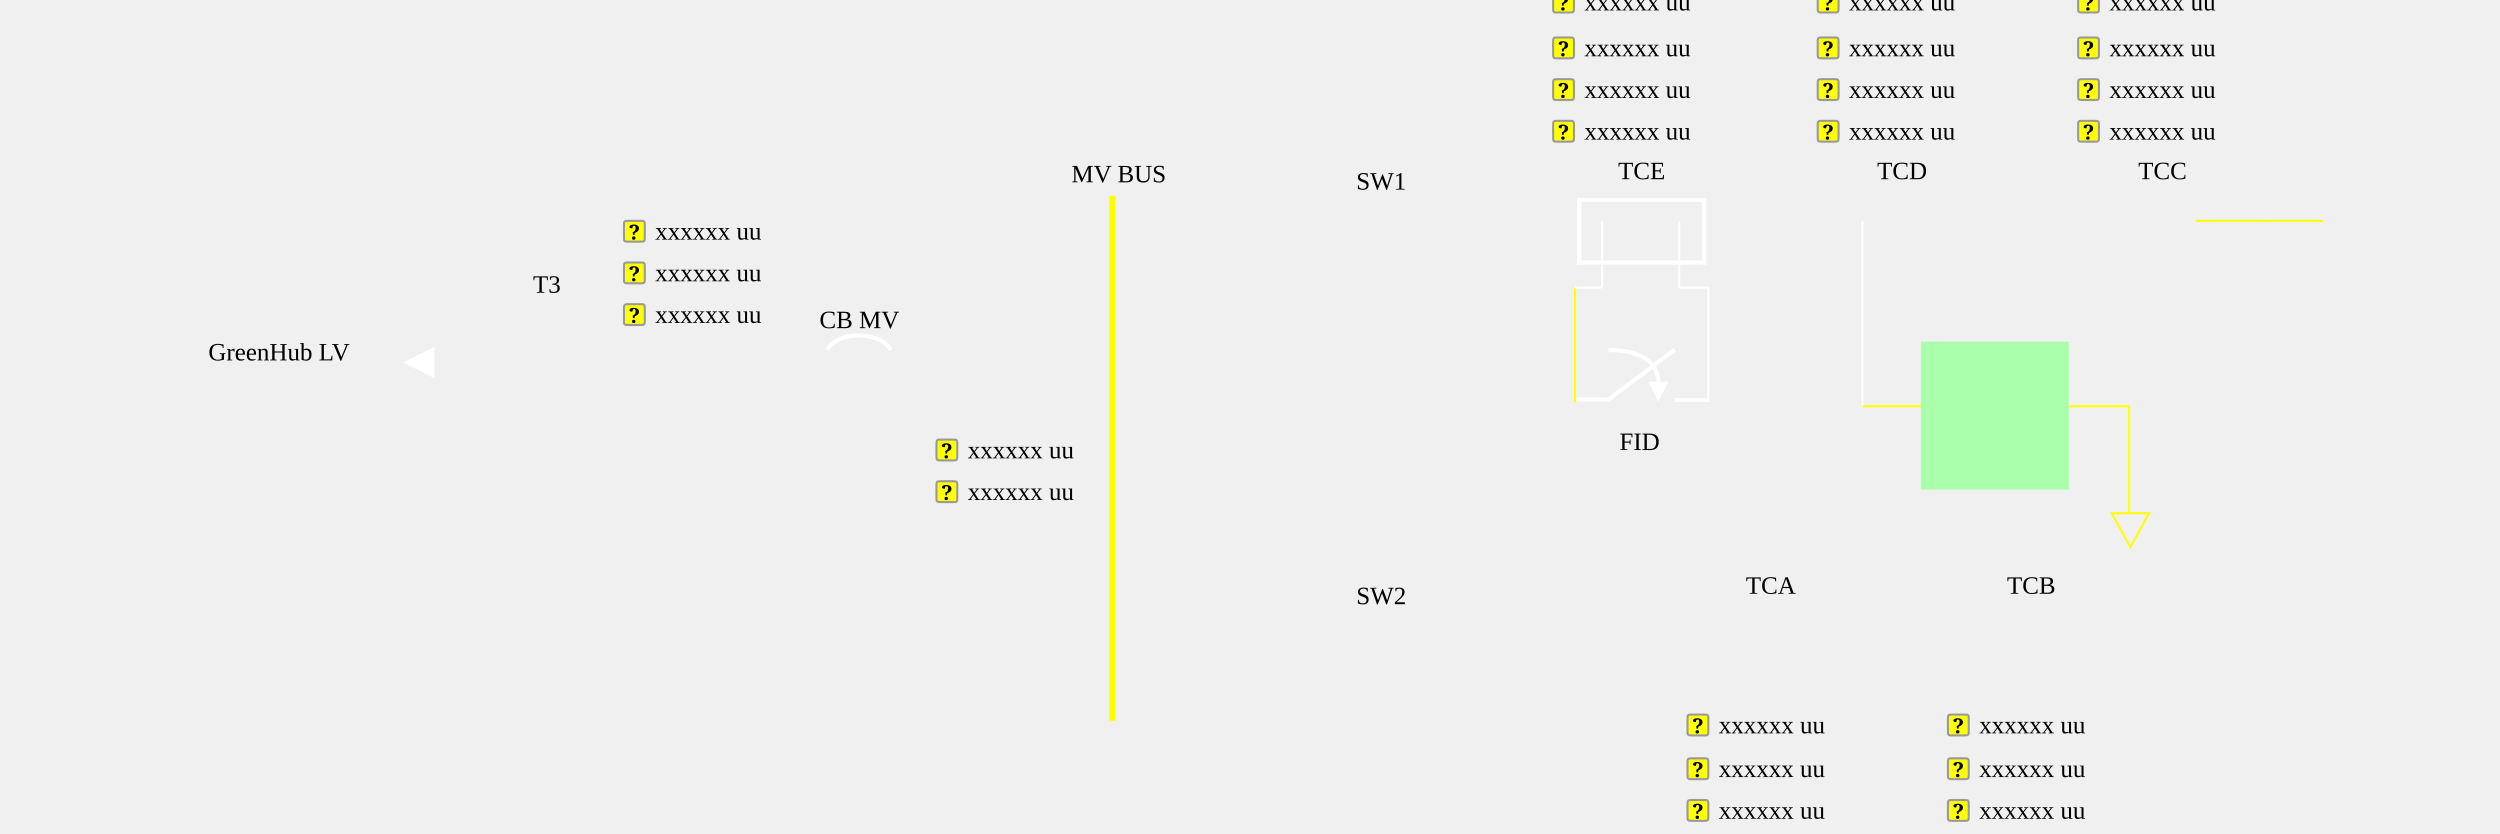
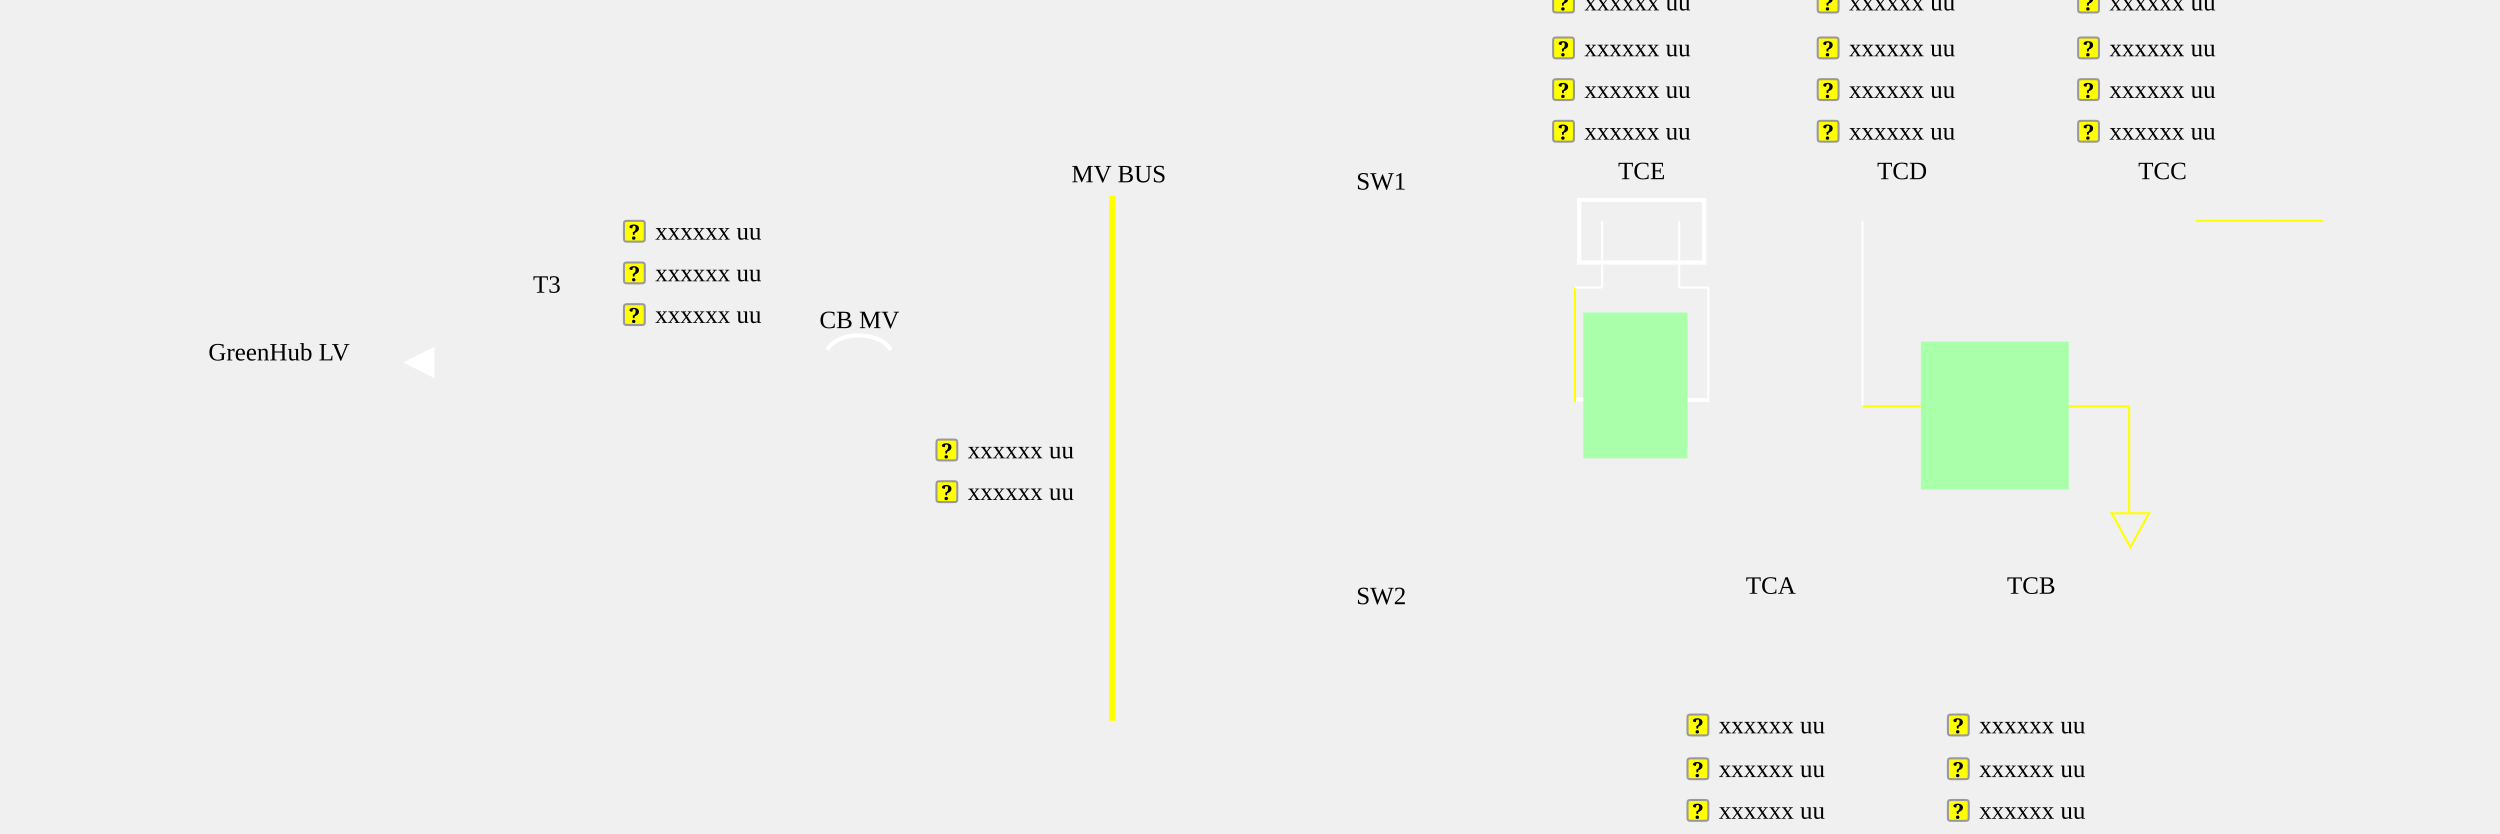
- <svg xmlns="http://www.w3.org/2000/svg" xmlns:ns1="http://www.totalgrid.org" xmlns:xlink="http://www.w3.org/1999/xlink" style="background-color:black;" viewBox="0 0 1200.0 400.0" preserveAspectRatio="xMidYMid meet">
+ <svg xmlns="http://www.w3.org/2000/svg" xmlns:ns1="http://www.totalgrid.org" xmlns:xlink="http://www.w3.org/1999/xlink" style="background-color:black;" preserveAspectRatio="xMidYMid meet" viewBox="0 0 1200.0 400.0">
  <defs>
    <symbol id="quality_questionable">
      <g id="svg_30">
-         <path fill="#FFFF00" stroke="#999999" d="m7.5,5c0,0 2.5,0 5,0c2.5,0 2.5,0 2.5,2.5c0,2.5 0,2.5 0,5c0,2.5 0,2.5 -2.5,2.5c-2.5,0 -2.5,0 -5,0c-2.5,0 -2.5,0 -2.5,-2.5c0,-2.5 0,-2.5 0,-5c0,-2.5 0,-2.5 2.5,-2.5z" id="svg_31" />
-         <text font-weight="bold" text-anchor="middle" font-family="serif" font-size="10" y="14" x="10" stroke-linecap="null" stroke-linejoin="null" stroke-dasharray="null" stroke-width="0" stroke="#999999" fill="#000000" id="svg_32">?</text>
+         <path id="svg_31" d="m7.5,5c0,0 2.5,0 5,0c2.5,0 2.5,0 2.5,2.5c0,2.5 0,2.5 0,5c0,2.5 0,2.5 -2.5,2.5c-2.5,0 -2.5,0 -5,0c-2.5,0 -2.5,0 -2.5,-2.5c0,-2.5 0,-2.5 0,-5c0,-2.5 0,-2.5 2.5,-2.5z" stroke="#999999" fill="#FFFF00" />
+         <text id="svg_32" fill="#000000" stroke="#999999" stroke-width="0" stroke-dasharray="null" stroke-linejoin="null" stroke-linecap="null" x="10" y="14" font-size="10" font-family="serif" text-anchor="middle" font-weight="bold">?</text>
      </g>
    </symbol>
  </defs>
  <g>
    <g id="svg_299">
-       <path stroke-width="2" stroke="#FFFFFF" id="svg_11" d="m756,191.7l16,0.1l31.9,-24" stroke-linecap="null" stroke-linejoin="null" stroke-dasharray="null" fill="none" />
-       <line stroke-width="2" stroke="#FFFFFF" id="svg_10" y2="192" x2="820" y1="192" x1="804" stroke-linecap="null" stroke-linejoin="null" stroke-dasharray="null" fill="none" />
-       <path stroke-width="2" fill="#ffffff" d="m791.2,183.2c0,0 4.8,9.6 4.8,9.6c0,0 4.8,-9.6 4.8,-9.6c0,0 -9.6,0 -9.6,0z" id="svg_9" />
-       <path stroke-width="2" stroke="#FFFFFF" id="svg_8" d="m772,168c16,0 24,6.08 24,15.68" stroke-linecap="null" stroke-linejoin="null" stroke-dasharray="null" fill="none" />
-     </g>
-     <g ns1:uri="ModelNodeDetailPlace:?model_node_name=LV;tab=schematic" name="schematic:lv" x="100" y="173" class="clickable" ns1:schematic-type="navigation-label" id="svg_29">
-       <text class="default" x="100" y="173" id="svg_33">GreenHub LV</text>
-     </g>
-     <text x="1150" y="345" class="symbol-label" text-anchor="middle" id="svg_34" />
-     <text x="262.5" y="140.5" class="symbol-label" text-anchor="middle" id="svg_35">T3</text>
-     <text x="412.5" y="157.5" class="symbol-label" text-anchor="middle" id="svg_36">CB MV</text>
-     <text x="537" y="87.5" class="symbol-label" text-anchor="middle" id="svg_37">MV BUS</text>
-     <text x="663" y="91" class="symbol-label" text-anchor="middle" id="svg_38">SW1</text>
-     <text x="663" y="290" class="symbol-label" text-anchor="middle" id="svg_39">SW2</text>
-     <text x="788" y="86" class="symbol-label" text-anchor="middle" id="svg_40">TCE</text>
-     <text x="913" y="86" class="symbol-label" text-anchor="middle" id="svg_41" fill="undefined">TCD</text>
-     <text x="1038" y="86" class="symbol-label" text-anchor="middle" id="svg_42">TCC</text>
-     <text x="850" y="285" class="symbol-label" text-anchor="middle" id="svg_43">TCA</text>
-     <text x="975" y="285" class="symbol-label" text-anchor="middle" id="svg_44">TCB</text>
-     <text x="200" y="159.5" class="symbol-label" text-anchor="middle" id="svg_45" />
-     <g class="connection" ns1:schematic-type="connection" id="svg_46">
-       <line y2="173" x1="279.5" class="voltage-7_2kV" x2="337" y1="173" id="svg_47" />
-       <line y2="172.76" x1="337" class="voltage-7_2kV" x2="337" y1="173" id="svg_48" />
-       <line y2="172.76" x1="337" class="voltage-7_2kV" x2="394.5" y1="172.76" id="svg_49" />
-     </g>
-     <g class="connection" ns1:schematic-type="connection" id="svg_50">
-       <line y2="172.76" x1="430.5" class="voltage-7_2kV" x2="482.75" y1="172.76" id="svg_51" />
-       <line y2="172.76" x1="482.75" class="voltage-7_2kV" x2="535" y1="172.76" id="svg_52" />
-     </g>
-     <g class="connection" ns1:schematic-type="connection" id="svg_53">
-       <line y2="106.06" x1="644.5" class="voltage-7_2kV" x2="589.75" y1="106.06" id="svg_54" />
-       <line y2="106.06" x1="589.75" class="voltage-7_2kV" x2="535" y1="106.06" id="svg_55" />
-     </g>
-     <g class="connection" ns1:schematic-type="connection" id="svg_56">
-       <line y2="305.06" x1="644.5" class="voltage-7_2kV" x2="589.75" y1="305.06" id="svg_57" />
-       <line y2="305.06" x1="589.75" class="voltage-7_2kV" x2="535" y1="305.06" id="svg_58" />
-     </g>
-     <g class="connection" ns1:schematic-type="connection" id="svg_59">
-       <line y2="106.06" x1="680.5" class="voltage-7_2kV" x2="725" y1="106.06" id="svg_60" />
-       <line y2="106" x1="725" class="voltage-7_2kV" x2="725" y1="106.06" id="svg_61" />
-       <line y2="106" x1="725" class="voltage-7_2kV" x2="769.5" y1="106" id="svg_62" />
-     </g>
-     <g class="connection" ns1:schematic-type="connection" id="svg_63">
-       <line y2="305.06" x1="680.5" class="voltage-7_2kV" x2="756.25" y1="305.06" id="svg_64" />
-       <line y2="305" x1="756.25" class="voltage-7_2kV" x2="756.25" y1="305.06" id="svg_65" />
-       <line y2="305" x1="756.25" class="voltage-7_2kV" x2="832" y1="305" id="svg_66" />
-     </g>
-     <g class="connection" ns1:schematic-type="connection" id="svg_67">
-       <line y2="106" x1="805.5" class="voltage-7_2kV" x2="850" y1="106" id="svg_68" />
-       <line y2="106" x1="850" class="voltage-7_2kV" x2="894.5" y1="106" id="svg_69" />
-     </g>
-     <g class="connection" ns1:schematic-type="connection" id="svg_70">
-       <line y2="106" x1="930.5" class="voltage-7_2kV" x2="975" y1="106" id="svg_71" />
-       <line y2="106" x1="975" class="voltage-7_2kV" x2="1019.5" y1="106" id="svg_72" />
-     </g>
-     <g class="connection" ns1:schematic-type="connection" id="svg_73">
-       <line y2="305" x1="868" class="voltage-7_2kV" x2="912.5" y1="305" id="svg_74" />
-       <line y2="305" x1="912.5" class="voltage-7_2kV" x2="957" y1="305" id="svg_75" />
-     </g>
-     <g class="connection" ns1:schematic-type="connection" id="svg_76">
-       <line y2="106" x1="1114.375" class="voltage-7_2kV" x2="1134.275" y1="106" id="svg_77" />
-       <line y2="305" x1="1134.275" class="voltage-7_2kV" x2="1134.275" y1="106" id="svg_78" />
-       <line y2="305" x1="1134.275" class="voltage-7_2kV" x2="990" y1="305" id="svg_79" />
-     </g>
-     <g class="connection" ns1:schematic-type="connection" id="svg_80">
-       <line y2="173" x1="245.5" class="voltage-277V" x2="227" y1="173" id="svg_81" />
-       <line y2="173" x1="227" class="voltage-277V" x2="208.5" y1="173" id="svg_82" />
+       <path fill="none" stroke-dasharray="null" stroke-linejoin="null" stroke-linecap="null" d="m756,191.7l16,0.1l31.9,-24" id="svg_11" stroke="#FFFFFF" stroke-width="2" />
+       <line fill="none" stroke-dasharray="null" stroke-linejoin="null" stroke-linecap="null" x1="804" y1="192" x2="820" y2="192" id="svg_10" stroke="#FFFFFF" stroke-width="2" />
+       <path id="svg_9" d="m791.2,183.2c0,0 4.8,9.6 4.8,9.6c0,0 4.8,-9.6 4.8,-9.6c0,0 -9.6,0 -9.6,0z" fill="#ffffff" stroke-width="2" />
+       <path fill="none" stroke-dasharray="null" stroke-linejoin="null" stroke-linecap="null" d="m772,168c16,0 24,6.08 24,15.68" id="svg_8" stroke="#FFFFFF" stroke-width="2" />
+     </g>
+     <g id="svg_29" ns1:schematic-type="navigation-label" class="clickable" y="173" x="100" name="schematic:lv" ns1:uri="ModelNodeDetailPlace:?model_node_name=LV;tab=schematic">
+       <text id="svg_33" y="173" x="100" class="default">GreenHub LV</text>
+     </g>
+     <text id="svg_34" text-anchor="middle" class="symbol-label" y="345" x="1150" />
+     <text id="svg_35" text-anchor="middle" class="symbol-label" y="140.5" x="262.5">T3</text>
+     <text id="svg_36" text-anchor="middle" class="symbol-label" y="157.5" x="412.5">CB MV</text>
+     <text id="svg_37" text-anchor="middle" class="symbol-label" y="87.5" x="537">MV BUS</text>
+     <text id="svg_38" text-anchor="middle" class="symbol-label" y="91" x="663">SW1</text>
+     <text id="svg_39" text-anchor="middle" class="symbol-label" y="290" x="663">SW2</text>
+     <text id="svg_40" text-anchor="middle" class="symbol-label" y="86" x="788">TCE</text>
+     <text fill="undefined" id="svg_41" text-anchor="middle" class="symbol-label" y="86" x="913">TCD</text>
+     <text id="svg_42" text-anchor="middle" class="symbol-label" y="86" x="1038">TCC</text>
+     <text id="svg_43" text-anchor="middle" class="symbol-label" y="285" x="850">TCA</text>
+     <text id="svg_44" text-anchor="middle" class="symbol-label" y="285" x="975">TCB</text>
+     <text id="svg_45" text-anchor="middle" class="symbol-label" y="159.5" x="200" />
+     <g id="svg_46" ns1:schematic-type="connection" class="connection">
+       <line id="svg_47" y1="173" x2="337" class="voltage-7_2kV" x1="279.5" y2="173" />
+       <line id="svg_48" y1="173" x2="337" class="voltage-7_2kV" x1="337" y2="172.76" />
+       <line id="svg_49" y1="172.76" x2="394.5" class="voltage-7_2kV" x1="337" y2="172.76" />
+     </g>
+     <g id="svg_50" ns1:schematic-type="connection" class="connection">
+       <line id="svg_51" y1="172.76" x2="482.75" class="voltage-7_2kV" x1="430.5" y2="172.76" />
+       <line id="svg_52" y1="172.76" x2="535" class="voltage-7_2kV" x1="482.75" y2="172.76" />
+     </g>
+     <g id="svg_53" ns1:schematic-type="connection" class="connection">
+       <line id="svg_54" y1="106.06" x2="589.75" class="voltage-7_2kV" x1="644.5" y2="106.06" />
+       <line id="svg_55" y1="106.06" x2="535" class="voltage-7_2kV" x1="589.75" y2="106.06" />
+     </g>
+     <g id="svg_56" ns1:schematic-type="connection" class="connection">
+       <line id="svg_57" y1="305.06" x2="589.75" class="voltage-7_2kV" x1="644.5" y2="305.06" />
+       <line id="svg_58" y1="305.06" x2="535" class="voltage-7_2kV" x1="589.75" y2="305.06" />
+     </g>
+     <g id="svg_59" ns1:schematic-type="connection" class="connection">
+       <line id="svg_60" y1="106.06" x2="725" class="voltage-7_2kV" x1="680.5" y2="106.06" />
+       <line id="svg_61" y1="106.06" x2="725" class="voltage-7_2kV" x1="725" y2="106" />
+       <line id="svg_62" y1="106" x2="769.5" class="voltage-7_2kV" x1="725" y2="106" />
+     </g>
+     <g id="svg_63" ns1:schematic-type="connection" class="connection">
+       <line id="svg_64" y1="305.06" x2="756.25" class="voltage-7_2kV" x1="680.5" y2="305.06" />
+       <line id="svg_65" y1="305.06" x2="756.25" class="voltage-7_2kV" x1="756.25" y2="305" />
+       <line id="svg_66" y1="305" x2="832" class="voltage-7_2kV" x1="756.25" y2="305" />
+     </g>
+     <g id="svg_67" ns1:schematic-type="connection" class="connection">
+       <line id="svg_68" y1="106" x2="850" class="voltage-7_2kV" x1="805.5" y2="106" />
+       <line id="svg_69" y1="106" x2="894.5" class="voltage-7_2kV" x1="850" y2="106" />
+     </g>
+     <g id="svg_70" ns1:schematic-type="connection" class="connection">
+       <line id="svg_71" y1="106" x2="975" class="voltage-7_2kV" x1="930.5" y2="106" />
+       <line id="svg_72" y1="106" x2="1019.5" class="voltage-7_2kV" x1="975" y2="106" />
+     </g>
+     <g id="svg_73" ns1:schematic-type="connection" class="connection">
+       <line id="svg_74" y1="305" x2="912.5" class="voltage-7_2kV" x1="868" y2="305" />
+       <line id="svg_75" y1="305" x2="957" class="voltage-7_2kV" x1="912.5" y2="305" />
+     </g>
+     <g id="svg_76" ns1:schematic-type="connection" class="connection">
+       <line id="svg_77" y1="106" x2="1134.275" class="voltage-7_2kV" x1="1114.375" y2="106" />
+       <line id="svg_78" y1="106" x2="1134.275" class="voltage-7_2kV" x1="1134.275" y2="305" />
+       <line id="svg_79" y1="305" x2="990" class="voltage-7_2kV" x1="1134.275" y2="305" />
+     </g>
+     <g id="svg_80" ns1:schematic-type="connection" class="connection">
+       <line id="svg_81" y1="173" x2="227" class="voltage-277V" x1="245.5" y2="173" />
+       <line id="svg_82" y1="173" x2="208.5" class="voltage-277V" x1="227" y2="173" />
    </g>
    <g id="svg_2">
-       <svg ns1:symbol-type="nullequipment" id="svg_196" preserveAspectRatio="xMidYMid meet" ns1:schematic-type="equipment-symbol" class="symbol" x="1150" y="350">
-         <g id="svg_198" />
+       <svg y="350" x="1150" class="symbol" ns1:schematic-type="equipment-symbol" preserveAspectRatio="xMidYMid meet" id="svg_1" ns1:symbol-type="nullequipment">
+         <g id="svg_3" />
      </svg>
    </g>
    <g id="svg_4">
-       <svg ns1:symbol-type="transformer" y="145.5" x="245" id="svg_199" ns1:schematic-type="equipment-symbol" class="symbol" preserveAspectRatio="xMaxYMax">
-         <g id="svg_200" ns1:state="default">
-           <g id="svg_224" fill="none" stroke-width="2px" class="voltage-277V" ns1:voltageGroup="high">
-             <path id="svg_229" d="m1,0.5a5,5 0 0 1 -1,13.5" />
-             <path id="svg_228" d="m1,14a5,5 0 0 1 -1,13.5" />
-             <path id="svg_227" d="m1,27.5a5,5 0 0 1 -1,13.5" />
-             <path id="svg_226" d="m1,41a5,5 0 0 1 -1,13.5" />
-             <path id="svg_225" d="m14,0.5l0,54" />
+       <svg preserveAspectRatio="xMaxYMax" class="symbol" ns1:schematic-type="equipment-symbol" id="svg_5" x="245" y="145.5" ns1:symbol-type="transformer">
+         <g ns1:state="default" id="svg_6">
+           <g ns1:voltageGroup="high" class="voltage-277V" stroke-width="2px" fill="none" id="svg_21">
+             <path d="m1,0.5a5,5 0 0 1 -1,13.5" id="svg_83" />
+             <path d="m1,14a5,5 0 0 1 -1,13.5" id="svg_27" />
+             <path d="m1,27.5a5,5 0 0 1 -1,13.5" id="svg_25" />
+             <path d="m1,41a5,5 0 0 1 -1,13.5" id="svg_23" />
+             <path d="m14,0.5l0,54" id="svg_22" />
          </g>
-           <g id="svg_201" fill="none" stroke-width="2px" class="voltage-7_2kV" ns1:voltageGroup="low">
-             <path id="svg_223" d="m22,0.5l0,54" />
-             <path id="svg_222" d="m35,0.5a5,5 0 0 0 -1,13.5" />
-             <path id="svg_204" d="m35,14a5,5 0 0 0 -1,13.5" />
-             <path id="svg_203" d="m35,27.5a5,5 0 0 0 -1,13.5" />
-             <path id="svg_202" d="m35,41a5,5 0 0 0 -1,13.5" />
+           <g ns1:voltageGroup="low" class="voltage-7_2kV" stroke-width="2px" fill="none" id="svg_12">
+             <path d="m22,0.5l0,54" id="svg_20" />
+             <path d="m35,0.5a5,5 0 0 0 -1,13.5" id="svg_18" />
+             <path d="m35,14a5,5 0 0 0 -1,13.5" id="svg_16" />
+             <path d="m35,27.5a5,5 0 0 0 -1,13.5" id="svg_15" />
+             <path d="m35,41a5,5 0 0 0 -1,13.5" id="svg_14" />
          </g>
        </g>
      </svg>
    </g>
    <g id="svg_7">
-       <svg ns1:symbol-type="symbolextension" id="svg_231" preserveAspectRatio="xMidYMid meet" ns1:schematic-type="equipment-symbol" class="symbol" x="394.5" y="152">
-         <g id="svg_232">
-           <path stroke-linecap="null" fill="none" stroke-linejoin="null" stroke-dasharray="null" d="m2.436,15.808c7.231,-10.615 27.231,-7.539 30.616,0.308" id="svg_235" stroke="#ffffff" stroke-width="2" />
-           <circle cx="0" r="0" cy="20" id="svg_234" />
-           <circle cx="30" r="0" cy="20" id="svg_233" />
+       <svg y="152" x="394.5" class="symbol" ns1:schematic-type="equipment-symbol" preserveAspectRatio="xMidYMid meet" id="svg_84" ns1:symbol-type="symbolextension">
+         <g id="svg_85">
+           <path stroke-width="2" stroke="#ffffff" id="svg_88" d="m2.436,15.808c7.231,-10.615 27.231,-7.539 30.616,0.308" stroke-dasharray="null" stroke-linejoin="null" fill="none" stroke-linecap="null" />
+           <circle id="svg_87" cy="20" r="0" cx="0" />
+           <circle id="svg_86" cy="20" r="0" cx="30" />
        </g>
      </svg>
    </g>
    <g id="svg_11">
-       <svg ns1:symbol-type="symbolextension" id="svg_236" preserveAspectRatio="xMidYMid meet" ns1:schematic-type="equipment-symbol" class="symbol" x="644.5" y="83.3">
-         <g id="svg_237">
-           <line y2="10" x1="0" x2="30" y1="20" id="svg_240" />
-           <circle cx="0" r="0" cy="20" id="svg_239" />
-           <circle cx="30" r="0" cy="20" id="svg_238" />
+       <svg y="83.3" x="644.5" class="symbol" ns1:schematic-type="equipment-symbol" preserveAspectRatio="xMidYMid meet" id="svg_89" ns1:symbol-type="symbolextension">
+         <g id="svg_90">
+           <line id="svg_93" y1="20" x2="30" x1="0" y2="10" />
+           <circle id="svg_92" cy="20" r="0" cx="0" />
+           <circle id="svg_91" cy="20" r="0" cx="30" />
        </g>
      </svg>
    </g>
    <g id="svg_13">
-       <svg ns1:symbol-type="symbolextension" id="svg_241" preserveAspectRatio="xMidYMid meet" ns1:schematic-type="equipment-symbol" class="symbol" x="644.5" y="282.3">
-         <g id="svg_242">
-           <line y2="10" x1="0" x2="30" y1="20" id="svg_245" />
-           <circle cx="0" r="0" cy="20" id="svg_244" />
-           <circle cx="30" r="0" cy="20" id="svg_243" />
+       <svg y="282.3" x="644.5" class="symbol" ns1:schematic-type="equipment-symbol" preserveAspectRatio="xMidYMid meet" id="svg_94" ns1:symbol-type="symbolextension">
+         <g id="svg_95">
+           <line id="svg_98" y1="20" x2="30" x1="0" y2="10" />
+           <circle id="svg_97" cy="20" r="0" cx="0" />
+           <circle id="svg_96" cy="20" r="0" cx="30" />
        </g>
      </svg>
    </g>
    <g id="svg_17">
-       <svg ns1:symbol-type="terminationcabinettype1" id="svg_246" preserveAspectRatio="xMidYMid meet" ns1:schematic-type="equipment-symbol" class="symbol" x="882.5" y="76">
-         <g id="svg_247">
-           <rect fill="none" x="0" width="60" y="20" height="30" id="svg_251" />
-           <circle cx="20" r="0" cy="30" id="svg_250" />
-           <circle cx="50" r="0" cy="30" id="svg_249" />
-           <line y2="30" x1="20" x2="40" y1="30" stroke-dasharray=" 4px, 4px" id="svg_248" />
+       <svg y="76" x="882.5" class="symbol" ns1:schematic-type="equipment-symbol" preserveAspectRatio="xMidYMid meet" id="svg_99" ns1:symbol-type="terminationcabinettype1">
+         <g id="svg_100">
+           <rect id="svg_104" height="30" y="20" width="60" x="0" fill="none" />
+           <circle id="svg_103" cy="30" r="0" cx="20" />
+           <circle id="svg_102" cy="30" r="0" cx="50" />
+           <line id="svg_101" stroke-dasharray=" 4px, 4px" y1="30" x2="40" x1="20" y2="30" />
        </g>
      </svg>
    </g>
    <g id="svg_19">
-       <svg ns1:symbol-type="terminationcabinettype1" id="svg_252" preserveAspectRatio="xMidYMid meet" ns1:schematic-type="equipment-symbol" class="symbol" x="1007.5" y="76">
-         <g id="svg_253">
-           <rect fill="none" x="0" width="60" y="20" height="30" id="svg_257" />
-           <circle cx="20" r="0" cy="30" id="svg_256" />
-           <circle cx="50" r="0" cy="30" id="svg_255" />
-           <line y2="30" x1="20" x2="40" y1="30" stroke-dasharray=" 4px, 4px" id="svg_254" />
+       <svg y="76" x="1007.5" class="symbol" ns1:schematic-type="equipment-symbol" preserveAspectRatio="xMidYMid meet" id="svg_105" ns1:symbol-type="terminationcabinettype1">
+         <g id="svg_106">
+           <rect id="svg_110" height="30" y="20" width="60" x="0" fill="none" />
+           <circle id="svg_109" cy="30" r="0" cx="20" />
+           <circle id="svg_108" cy="30" r="0" cx="50" />
+           <line id="svg_107" stroke-dasharray=" 4px, 4px" y1="30" x2="40" x1="20" y2="30" />
        </g>
      </svg>
    </g>
    <g id="svg_24">
-       <svg ns1:symbol-type="terminationcabinettype1" id="svg_258" preserveAspectRatio="xMidYMid meet" ns1:schematic-type="equipment-symbol" class="symbol" x="820" y="275">
-         <g id="svg_259">
-           <rect fill="none" x="0" width="60" y="20" height="30" id="svg_267" />
-           <circle cx="20" r="0" cy="30" id="svg_262" />
-           <circle cx="50" r="0" cy="30" id="svg_261" />
-           <line y2="30" x1="20" x2="40" y1="30" stroke-dasharray=" 4px, 4px" id="svg_260" />
+       <svg y="275" x="820" class="symbol" ns1:schematic-type="equipment-symbol" preserveAspectRatio="xMidYMid meet" id="svg_111" ns1:symbol-type="terminationcabinettype1">
+         <g id="svg_112">
+           <rect id="svg_116" height="30" y="20" width="60" x="0" fill="none" />
+           <circle id="svg_115" cy="30" r="0" cx="20" />
+           <circle id="svg_114" cy="30" r="0" cx="50" />
+           <line id="svg_113" stroke-dasharray=" 4px, 4px" y1="30" x2="40" x1="20" y2="30" />
        </g>
      </svg>
    </g>
    <g id="svg_26">
-       <svg ns1:symbol-type="terminationcabinettype1" id="svg_268" preserveAspectRatio="xMidYMid meet" ns1:schematic-type="equipment-symbol" class="symbol" x="945" y="275">
-         <g id="svg_269">
-           <rect fill="none" x="0" width="60" y="20" height="30" id="svg_273" />
-           <circle cx="20" r="0" cy="30" id="svg_272" />
-           <circle cx="50" r="0" cy="30" id="svg_271" />
-           <line y2="30" x1="20" x2="40" y1="30" stroke-dasharray=" 4px, 4px" id="svg_270" />
+       <svg y="275" x="945" class="symbol" ns1:schematic-type="equipment-symbol" preserveAspectRatio="xMidYMid meet" id="svg_117" ns1:symbol-type="terminationcabinettype1">
+         <g id="svg_118">
+           <rect id="svg_122" height="30" y="20" width="60" x="0" fill="none" />
+           <circle id="svg_121" cy="30" r="0" cx="20" />
+           <circle id="svg_120" cy="30" r="0" cx="50" />
+           <line id="svg_119" stroke-dasharray=" 4px, 4px" y1="30" x2="40" x1="20" y2="30" />
        </g>
      </svg>
    </g>
    <g id="svg_28">
-       <svg ns1:symbol-type="destinationarrow" id="svg_274" preserveAspectRatio="xMidYMid meet" ns1:schematic-type="equipment-symbol" class="symbol" x="191.5" y="164.5">
-         <g transform="rotate(180 8.5 8.5)" id="svg_275">
-           <path d="m0,0l0,15l15,-7.5l-15,-7.5" fill="white" id="svg_276" />
-         </g>
-       </svg>
-     </g>
-     <g name="MV.Line.MWh" ns1:schematic-type="pointgroup" id="svg_137">
-       <g name="MV.Line.kWh" id="MV.Line.MWh" ns1:schematic-type="point" ns1:point-name="MV.Line.MWh">
-         <use class="quality-display" xlink:href="#quality_questionable" y="101" x="294.5" id="svg_138" />
-         <text class="data-label" x="314.5" y="115" id="svg_139">xxxxxx uu</text>
-       </g>
-       <g name="MV.Line.kVar_tot" id="MV.Line.kVar_tot" ns1:schematic-type="point" ns1:point-name="MV.Line.kVar_tot">
-         <use class="quality-display" xlink:href="#quality_questionable" y="121" x="294.5" id="svg_140" />
-         <text class="data-label" x="314.5" y="135" id="svg_141">xxxxxx uu</text>
-       </g>
-       <g name="MV.Line.kW_tot" id="MV.Line.kW_tot" ns1:schematic-type="point" ns1:point-name="MV.Line.kW_tot">
-         <use class="quality-display" xlink:href="#quality_questionable" y="141" x="294.5" id="svg_142" />
-         <text class="data-label" x="314.5" y="155" id="svg_143">xxxxxx uu</text>
-       </g>
-     </g>
-     <g name="MV.Line.Frequency" ns1:schematic-type="pointgroup" id="svg_144">
-       <g name="MV.Line.Frequency" id="MV.Line.Frequency" ns1:schematic-type="point" ns1:point-name="MV.Line.Frequency">
-         <use class="quality-display" xlink:href="#quality_questionable" y="206" x="444.5" id="svg_145" />
-         <text class="data-label" x="464.5" y="220" id="svg_146">xxxxxx uu</text>
-       </g>
-       <g name="MV.Line.kV_a" id="MV.Line.kV_a" ns1:schematic-type="point" ns1:point-name="MV.Line.kV_a">
-         <use class="quality-display" xlink:href="#quality_questionable" y="226" x="444.5" id="svg_147" />
-         <text class="data-label" x="464.5" y="240" id="svg_148">xxxxxx uu</text>
-       </g>
-     </g>
-     <g name="MV.TCE.kWh" ns1:schematic-type="pointgroup" id="svg_149">
-       <g name="MV.TCE.kWh" id="MV.TCE.kWh" ns1:schematic-type="point" ns1:point-name="MV.TCE.kWh">
-         <use class="quality-display" xlink:href="#quality_questionable" y="13" x="740.5" id="svg_150" />
-         <text class="data-label" x="760.5" y="27" id="svg_151">xxxxxx uu</text>
-       </g>
-       <g name="MV.TCE.kVar_tot" id="MV.TCE.kVar_tot" ns1:schematic-type="point" ns1:point-name="MV.TCE.kVar_tot">
-         <use class="quality-display" xlink:href="#quality_questionable" y="33" x="740.5" id="svg_152" />
-         <text class="data-label" x="760.5" y="47" id="svg_153">xxxxxx uu</text>
-       </g>
-       <g name="MV.TCE.kW_tot" id="MV.TCE.kW_tot" ns1:schematic-type="point" ns1:point-name="MV.TCE.kW_tot">
-         <use class="quality-display" xlink:href="#quality_questionable" y="53" x="740.5" id="svg_154" />
-         <text class="data-label" x="760.5" y="67" id="svg_155">xxxxxx uu</text>
-       </g>
-     </g>
-     <g name="MV.TCD.kWh" ns1:schematic-type="pointgroup" id="svg_156">
-       <g name="MV.TCD.kWh" id="MV.TCD.kWh" ns1:schematic-type="point" ns1:point-name="MV.TCD.kWh">
-         <use class="quality-display" xlink:href="#quality_questionable" y="13" x="867.5" id="svg_157" />
-         <text class="data-label" x="887.5" y="27" id="svg_158">xxxxxx uu</text>
-       </g>
-       <g name="MV.TCD.kVar_tot" id="MV.TCD.kVar_tot" ns1:schematic-type="point" ns1:point-name="MV.TCD.kVar_tot">
-         <use class="quality-display" xlink:href="#quality_questionable" y="33" x="867.5" id="svg_159" />
-         <text class="data-label" x="887.5" y="47" id="svg_160">xxxxxx uu</text>
-       </g>
-       <g name="MV.TCD.kW_tot" id="MV.TCD.kW_tot" ns1:schematic-type="point" ns1:point-name="MV.TCD.kW_tot">
-         <use class="quality-display" xlink:href="#quality_questionable" y="53" x="867.5" id="svg_161" />
-         <text class="data-label" x="887.5" y="67" id="svg_162">xxxxxx uu</text>
-       </g>
-     </g>
-     <g name="MV.TCC.kWh" ns1:schematic-type="pointgroup" id="svg_163">
-       <g name="MV.TCC.kWh" id="MV.TCC.kWh" ns1:schematic-type="point" ns1:point-name="MV.TCC.kWh">
-         <use class="quality-display" xlink:href="#quality_questionable" y="13" x="992.5" id="svg_164" />
-         <text class="data-label" x="1012.5" y="27" id="svg_165">xxxxxx uu</text>
-       </g>
-       <g name="MV.TCC.kVar_tot" id="MV.TCC.kVar_tot" ns1:schematic-type="point" ns1:point-name="MV.TCC.kVar_tot">
-         <use class="quality-display" xlink:href="#quality_questionable" y="33" x="992.5" id="svg_166" />
-         <text class="data-label" x="1012.5" y="47" id="svg_167">xxxxxx uu</text>
-       </g>
-       <g name="MV.TCC.kW_tot" id="MV.TCC.kW_tot" ns1:schematic-type="point" ns1:point-name="MV.TCC.kW_tot">
-         <use class="quality-display" xlink:href="#quality_questionable" y="53" x="992.5" id="svg_168" />
-         <text class="data-label" x="1012.5" y="67" id="svg_169">xxxxxx uu</text>
-       </g>
-     </g>
-     <g name="MV.TCB.kWh" ns1:schematic-type="pointgroup" id="svg_170">
-       <g name="MV.TCB.kWh" id="MV.TCB.kWh" ns1:schematic-type="point" ns1:point-name="MV.TCB.kWh">
-         <use class="quality-display" xlink:href="#quality_questionable" y="359" x="930" id="svg_171" />
-         <text class="data-label" x="950" y="373" id="svg_172">xxxxxx uu</text>
-       </g>
-       <g name="MV.TCB.kVar_tot" id="MV.TCB.kVar_tot" ns1:schematic-type="point" ns1:point-name="MV.TCB.kVar_tot">
-         <use class="quality-display" xlink:href="#quality_questionable" y="379" x="930" id="svg_173" />
-         <text class="data-label" x="950" y="393" id="svg_174">xxxxxx uu</text>
-       </g>
-       <g name="MV.TCB.kW_tot" id="MV.TCB.kW_tot" ns1:schematic-type="point" ns1:point-name="MV.TCB.kW_tot">
-         <use class="quality-display" xlink:href="#quality_questionable" y="399" x="930" id="svg_175" />
-         <text class="data-label" x="950" y="413" id="svg_176">xxxxxx uu</text>
-       </g>
-     </g>
-     <g name="MV.TCA.kWh" ns1:schematic-type="pointgroup" id="svg_177">
-       <g name="MV.TCA.kWh" id="MV.TCA.kWh" ns1:schematic-type="point" ns1:point-name="MV.TCA.kWh">
-         <use class="quality-display" xlink:href="#quality_questionable" y="359" x="805" id="svg_178" />
-         <text class="data-label" x="825" y="373" id="svg_179">xxxxxx uu</text>
-       </g>
-       <g name="MV.TCA.kVar_tot" id="MV.TCA.kVar_tot" ns1:schematic-type="point" ns1:point-name="MV.TCA.kVar_tot">
-         <use class="quality-display" xlink:href="#quality_questionable" y="379" x="805" id="svg_180" />
-         <text class="data-label" x="825" y="393" id="svg_181">xxxxxx uu</text>
-       </g>
-       <g name="MV.TCA.kW_tot" id="MV.TCA.kW_tot" ns1:schematic-type="point" ns1:point-name="MV.TCA.kW_tot">
-         <use class="quality-display" xlink:href="#quality_questionable" y="399" x="805" id="svg_182" />
-         <text class="data-label" x="825" y="413" id="svg_183">xxxxxx uu</text>
-       </g>
-     </g>
-     <line fill="none" stroke="#ffff00" x1="534" y1="94" x2="534" y2="346" id="svg_184" stroke-width="3" />
-     <line fill="none" stroke="#ffff00" stroke-dasharray="null" stroke-linejoin="null" stroke-linecap="null" x1="1115" y1="106" x2="1054" y2="106" id="svg_185" />
-     <line fill="none" stroke="#ffff00" stroke-dasharray="null" stroke-linejoin="null" stroke-linecap="null" x1="1090" y1="106" x2="1089" y2="106" id="svg_188" />
-     <line stroke="#ffff00" fill="none" stroke-dasharray="null" stroke-linejoin="null" stroke-linecap="null" x1="756" y1="138" x2="756" y2="193" id="svg_189" class="voltage-7_2kV" />
-     <line fill="none" stroke-width="null" stroke-dasharray="null" stroke-linejoin="null" stroke-linecap="null" x1="970" y1="195" x2="1022" y2="195" id="svg_197" class="voltage-7_2kV" stroke="#ffff00" />
-     <path fill="none" stroke="#ffff00" stroke-width="null" stroke-dasharray="null" stroke-linejoin="null" stroke-linecap="null" d="m1013.64,262.67l8.94,-16.325l8.94,16.325l-17.88,0z" id="svg_207" transform="rotate(180 1022.58 254.508)" />
-     <line fill="none" stroke-width="null" stroke-dasharray="null" stroke-linejoin="null" stroke-linecap="null" x1="1022" y1="195" x2="1022" y2="246" id="svg_264" stroke="#ffff00" class="voltage-7_2kV" />
-     <text x="787" y="216" class="symbol-label" text-anchor="middle" fill="undefined" id="svg_265">FID</text>
-     <text x="956" y="226" class="symbol-label" text-anchor="middle" fill="undefined" id="svg_266">SST</text>
-     <rect fill="none" x="758" y="96" width="60" height="30" id="svg_215" stroke-width="2" stroke="#ffffff" />
-     <line stroke="#ffffff" class="voltage-7_2kV" id="svg_301" y2="193" x2="820" y1="138" x1="820" fill="none" />
-     <line class="voltage-7_2kV" id="svg_302" y2="138" x2="769" y1="138" x1="756" stroke-linecap="null" stroke-linejoin="null" stroke-dasharray="null" stroke-width="null" stroke="#ffffff" fill="none" />
-     <line class="voltage-7_2kV" id="svg_303" y2="138" x2="769" y1="106" x1="769" stroke-linecap="null" stroke-linejoin="null" stroke-dasharray="null" stroke-width="null" stroke="#ffffff" fill="none" />
-     <line id="svg_304" class="voltage-7_2kV" y2="138" x2="806" y1="106" x1="806" stroke-linecap="null" stroke-linejoin="null" stroke-dasharray="null" stroke-width="null" stroke="#ffffff" fill="none" />
-     <line class="voltage-7_2kV" id="svg_305" y2="138" x2="820" y1="138" x1="806" stroke-linecap="null" stroke-linejoin="null" stroke-dasharray="null" stroke-width="null" stroke="#ffffff" fill="none" />
-     <line class="voltage-7_2kV" id="svg_307" y2="195" x2="894" y1="106" x1="894" stroke-linecap="null" stroke-linejoin="null" stroke-dasharray="null" stroke-width="null" stroke="#ffffff" fill="none" />
-     <line id="svg_308" fill="none" stroke-width="null" stroke-dasharray="null" stroke-linejoin="null" stroke-linecap="null" x1="894" y1="195" x2="939" y2="195" class="voltage-7_2kV" stroke="#ffff00" />
-     <g id="svg_208" class="point" ns1:schematic-type="point" ns1:point-name="MV.TCE.kV_a">
-       <use id="svg_206" xlink:href="#quality_questionable" class="quality-display" y="-9" x="740.5" />
-       <text x="760.5" y="5" id="svg_205" xml:space="preserve" class="data-label">xxxxxx uu</text>
-     </g>
-     <g id="svg_211" class="point" ns1:schematic-type="point" ns1:point-name="MV.TCD.kV_a">
-       <use id="svg_210" xlink:href="#quality_questionable" class="quality-display" y="-9" x="867.5" />
-       <text x="887.5" y="5" id="svg_209" xml:space="preserve" class="data-label">xxxxxx uu</text>
-     </g>
-     <g id="svg_214" class="point" ns1:schematic-type="point" ns1:point-name="MV.TCC.kV_a">
-       <use id="svg_213" xlink:href="#quality_questionable" class="quality-display" y="-9" x="992.5" />
-       <text x="1012.5" y="5" id="svg_212" xml:space="preserve" class="data-label">xxxxxx uu</text>
-     </g>
-     <g id="svg_218" class="point" ns1:schematic-type="point" ns1:point-name="MV.TCA.kV_a">
-       <use id="svg_217" xlink:href="#quality_questionable" class="quality-display" y="338" x="805" />
-       <text x="825" y="352" id="svg_216" xml:space="preserve" class="data-label">xxxxxx uu</text>
-     </g>
-     <g id="svg_221" class="point" ns1:schematic-type="point" ns1:point-name="MV.TCB.kV_a">
-       <use id="svg_220" xlink:href="#quality_questionable" class="quality-display" y="338" x="930" />
-       <text x="950" y="352" id="svg_219" xml:space="preserve" class="data-label">xxxxxx uu</text>
-     </g>
-     <g transform="matrix(1.48148 0 0 1.48148 -438.963 -97.3333)" id="svg_347">
-       <svg y="178" x="911.6" preserveAspectRatio="xMaxYMax" class="symbol" ns1:schematic-type="equipment-symbol" ns1:symbol-type="SST" id="svg_293">
-         <g id="svg_294">
-           <rect stroke="#FFFFFF" fill="none" stroke-dasharray="null" stroke-linejoin="null" stroke-linecap="null" x="20" y="10" width="20" height="20" id="svg_298" />
-           <line stroke="#FFFFFF" fill="none" stroke-dasharray="null" stroke-linejoin="null" stroke-linecap="null" x1="20" y1="30" x2="40" y2="10" id="svg_297" />
-           <path stroke="#FFFFFF" fill="none" stroke-dasharray="null" stroke-linejoin="null" stroke-linecap="null" d="m22.062,14.219c1.25,-1.875 3.75,-1.875 5,0c1.25,1.875 3.75,1.875 5,0" id="svg_296" />
-           <path stroke="#FFFFFF" id="svg_295" fill="none" stroke-dasharray="null" stroke-linejoin="null" stroke-linecap="null" d="m27.812,26.156c1.25,-1.875 3.75,-1.875 5,0c1.25,1.875 3.75,1.875 5,0" />
+       <svg y="164.5" x="191.5" class="symbol" ns1:schematic-type="equipment-symbol" preserveAspectRatio="xMidYMid meet" id="svg_123" ns1:symbol-type="destinationarrow">
+         <g id="svg_124" transform="rotate(180 8.5 8.5)">
+           <path id="svg_125" fill="white" d="m0,0l0,15l15,-7.5l-15,-7.5" />
+         </g>
+       </svg>
+     </g>
+     <g id="svg_137" ns1:schematic-type="pointgroup" name="MV.Line.MWh">
+       <g ns1:point-name="MV.Line.MWh" ns1:schematic-type="point" id="MV.Line.MWh" name="MV.Line.kWh">
+         <use id="svg_138" x="294.5" y="101" xlink:href="#quality_questionable" class="quality-display" />
+         <text id="svg_139" y="115" x="314.5" class="data-label">xxxxxx uu</text>
+       </g>
+       <g ns1:point-name="MV.Line.kVar_tot" ns1:schematic-type="point" id="MV.Line.kVar_tot" name="MV.Line.kVar_tot">
+         <use id="svg_140" x="294.5" y="121" xlink:href="#quality_questionable" class="quality-display" />
+         <text id="svg_141" y="135" x="314.5" class="data-label">xxxxxx uu</text>
+       </g>
+       <g ns1:point-name="MV.Line.kW_tot" ns1:schematic-type="point" id="MV.Line.kW_tot" name="MV.Line.kW_tot">
+         <use id="svg_142" x="294.5" y="141" xlink:href="#quality_questionable" class="quality-display" />
+         <text id="svg_143" y="155" x="314.5" class="data-label">xxxxxx uu</text>
+       </g>
+     </g>
+     <g id="svg_144" ns1:schematic-type="pointgroup" name="MV.Line.Frequency">
+       <g ns1:point-name="MV.Line.Frequency" ns1:schematic-type="point" id="MV.Line.Frequency" name="MV.Line.Frequency">
+         <use id="svg_145" x="444.5" y="206" xlink:href="#quality_questionable" class="quality-display" />
+         <text id="svg_146" y="220" x="464.5" class="data-label">xxxxxx uu</text>
+       </g>
+       <g ns1:point-name="MV.Line.kV_a" ns1:schematic-type="point" id="MV.Line.kV_a" name="MV.Line.kV_a">
+         <use id="svg_147" x="444.5" y="226" xlink:href="#quality_questionable" class="quality-display" />
+         <text id="svg_148" y="240" x="464.5" class="data-label">xxxxxx uu</text>
+       </g>
+     </g>
+     <g id="svg_149" ns1:schematic-type="pointgroup" name="MV.TCE.kWh">
+       <g ns1:point-name="MV.TCE.kWh" ns1:schematic-type="point" id="MV.TCE.kWh" name="MV.TCE.kWh">
+         <use id="svg_150" x="740.5" y="13" xlink:href="#quality_questionable" class="quality-display" />
+         <text id="svg_151" y="27" x="760.5" class="data-label">xxxxxx uu</text>
+       </g>
+       <g ns1:point-name="MV.TCE.kVar_tot" ns1:schematic-type="point" id="MV.TCE.kVar_tot" name="MV.TCE.kVar_tot">
+         <use id="svg_152" x="740.5" y="33" xlink:href="#quality_questionable" class="quality-display" />
+         <text id="svg_153" y="47" x="760.5" class="data-label">xxxxxx uu</text>
+       </g>
+       <g ns1:point-name="MV.TCE.kW_tot" ns1:schematic-type="point" id="MV.TCE.kW_tot" name="MV.TCE.kW_tot">
+         <use id="svg_154" x="740.5" y="53" xlink:href="#quality_questionable" class="quality-display" />
+         <text id="svg_155" y="67" x="760.5" class="data-label">xxxxxx uu</text>
+       </g>
+     </g>
+     <g id="svg_156" ns1:schematic-type="pointgroup" name="MV.TCD.kWh">
+       <g ns1:point-name="MV.TCD.kWh" ns1:schematic-type="point" id="MV.TCD.kWh" name="MV.TCD.kWh">
+         <use id="svg_157" x="867.5" y="13" xlink:href="#quality_questionable" class="quality-display" />
+         <text id="svg_158" y="27" x="887.5" class="data-label">xxxxxx uu</text>
+       </g>
+       <g ns1:point-name="MV.TCD.kVar_tot" ns1:schematic-type="point" id="MV.TCD.kVar_tot" name="MV.TCD.kVar_tot">
+         <use id="svg_159" x="867.5" y="33" xlink:href="#quality_questionable" class="quality-display" />
+         <text id="svg_160" y="47" x="887.5" class="data-label">xxxxxx uu</text>
+       </g>
+       <g ns1:point-name="MV.TCD.kW_tot" ns1:schematic-type="point" id="MV.TCD.kW_tot" name="MV.TCD.kW_tot">
+         <use id="svg_161" x="867.5" y="53" xlink:href="#quality_questionable" class="quality-display" />
+         <text id="svg_162" y="67" x="887.5" class="data-label">xxxxxx uu</text>
+       </g>
+     </g>
+     <g id="svg_163" ns1:schematic-type="pointgroup" name="MV.TCC.kWh">
+       <g ns1:point-name="MV.TCC.kWh" ns1:schematic-type="point" id="MV.TCC.kWh" name="MV.TCC.kWh">
+         <use id="svg_164" x="992.5" y="13" xlink:href="#quality_questionable" class="quality-display" />
+         <text id="svg_165" y="27" x="1012.5" class="data-label">xxxxxx uu</text>
+       </g>
+       <g ns1:point-name="MV.TCC.kVar_tot" ns1:schematic-type="point" id="MV.TCC.kVar_tot" name="MV.TCC.kVar_tot">
+         <use id="svg_166" x="992.5" y="33" xlink:href="#quality_questionable" class="quality-display" />
+         <text id="svg_167" y="47" x="1012.5" class="data-label">xxxxxx uu</text>
+       </g>
+       <g ns1:point-name="MV.TCC.kW_tot" ns1:schematic-type="point" id="MV.TCC.kW_tot" name="MV.TCC.kW_tot">
+         <use id="svg_168" x="992.5" y="53" xlink:href="#quality_questionable" class="quality-display" />
+         <text id="svg_169" y="67" x="1012.5" class="data-label">xxxxxx uu</text>
+       </g>
+     </g>
+     <g id="svg_170" ns1:schematic-type="pointgroup" name="MV.TCB.kWh">
+       <g ns1:point-name="MV.TCB.kWh" ns1:schematic-type="point" id="MV.TCB.kWh" name="MV.TCB.kWh">
+         <use id="svg_171" x="930" y="359" xlink:href="#quality_questionable" class="quality-display" />
+         <text id="svg_172" y="373" x="950" class="data-label">xxxxxx uu</text>
+       </g>
+       <g ns1:point-name="MV.TCB.kVar_tot" ns1:schematic-type="point" id="MV.TCB.kVar_tot" name="MV.TCB.kVar_tot">
+         <use id="svg_173" x="930" y="379" xlink:href="#quality_questionable" class="quality-display" />
+         <text id="svg_174" y="393" x="950" class="data-label">xxxxxx uu</text>
+       </g>
+       <g ns1:point-name="MV.TCB.kW_tot" ns1:schematic-type="point" id="MV.TCB.kW_tot" name="MV.TCB.kW_tot">
+         <use id="svg_175" x="930" y="399" xlink:href="#quality_questionable" class="quality-display" />
+         <text id="svg_176" y="413" x="950" class="data-label">xxxxxx uu</text>
+       </g>
+     </g>
+     <g id="svg_177" ns1:schematic-type="pointgroup" name="MV.TCA.kWh">
+       <g ns1:point-name="MV.TCA.kWh" ns1:schematic-type="point" id="MV.TCA.kWh" name="MV.TCA.kWh">
+         <use id="svg_178" x="805" y="359" xlink:href="#quality_questionable" class="quality-display" />
+         <text id="svg_179" y="373" x="825" class="data-label">xxxxxx uu</text>
+       </g>
+       <g ns1:point-name="MV.TCA.kVar_tot" ns1:schematic-type="point" id="MV.TCA.kVar_tot" name="MV.TCA.kVar_tot">
+         <use id="svg_180" x="805" y="379" xlink:href="#quality_questionable" class="quality-display" />
+         <text id="svg_181" y="393" x="825" class="data-label">xxxxxx uu</text>
+       </g>
+       <g ns1:point-name="MV.TCA.kW_tot" ns1:schematic-type="point" id="MV.TCA.kW_tot" name="MV.TCA.kW_tot">
+         <use id="svg_182" x="805" y="399" xlink:href="#quality_questionable" class="quality-display" />
+         <text id="svg_183" y="413" x="825" class="data-label">xxxxxx uu</text>
+       </g>
+     </g>
+     <line stroke-width="3" id="svg_184" y2="346" x2="534" y1="94" x1="534" stroke="#ffff00" fill="none" />
+     <line id="svg_185" y2="106" x2="1054" y1="106" x1="1115" stroke-linecap="null" stroke-linejoin="null" stroke-dasharray="null" stroke="#ffff00" fill="none" />
+     <line id="svg_188" y2="106" x2="1089" y1="106" x1="1090" stroke-linecap="null" stroke-linejoin="null" stroke-dasharray="null" stroke="#ffff00" fill="none" />
+     <line class="voltage-7_2kV" id="svg_189" y2="193" x2="756" y1="138" x1="756" stroke-linecap="null" stroke-linejoin="null" stroke-dasharray="null" fill="none" stroke="#ffff00" />
+     <line stroke="#ffff00" class="voltage-7_2kV" id="svg_197" y2="195" x2="1022" y1="195" x1="970" stroke-linecap="null" stroke-linejoin="null" stroke-dasharray="null" stroke-width="null" fill="none" />
+     <path transform="rotate(180 1022.58 254.508)" id="svg_207" d="m1013.64,262.67l8.94,-16.325l8.94,16.325l-17.88,0z" stroke-linecap="null" stroke-linejoin="null" stroke-dasharray="null" stroke-width="null" stroke="#ffff00" fill="none" />
+     <line class="voltage-7_2kV" stroke="#ffff00" id="svg_264" y2="246" x2="1022" y1="195" x1="1022" stroke-linecap="null" stroke-linejoin="null" stroke-dasharray="null" stroke-width="null" fill="none" />
+     <text id="svg_265" fill="undefined" text-anchor="middle" class="symbol-label" y="216" x="787">FID</text>
+     <text id="svg_266" fill="undefined" text-anchor="middle" class="symbol-label" y="226" x="956">SST</text>
+     <rect stroke="#ffffff" stroke-width="2" id="svg_215" height="30" width="60" y="96" x="758" fill="none" />
+     <line fill="none" x1="820" y1="138" x2="820" y2="193" id="svg_301" class="voltage-7_2kV" stroke="#ffffff" />
+     <line fill="none" stroke="#ffffff" stroke-width="null" stroke-dasharray="null" stroke-linejoin="null" stroke-linecap="null" x1="756" y1="138" x2="769" y2="138" id="svg_302" class="voltage-7_2kV" />
+     <line fill="none" stroke="#ffffff" stroke-width="null" stroke-dasharray="null" stroke-linejoin="null" stroke-linecap="null" x1="769" y1="106" x2="769" y2="138" id="svg_303" class="voltage-7_2kV" />
+     <line fill="none" stroke="#ffffff" stroke-width="null" stroke-dasharray="null" stroke-linejoin="null" stroke-linecap="null" x1="806" y1="106" x2="806" y2="138" class="voltage-7_2kV" id="svg_304" />
+     <line fill="none" stroke="#ffffff" stroke-width="null" stroke-dasharray="null" stroke-linejoin="null" stroke-linecap="null" x1="806" y1="138" x2="820" y2="138" id="svg_305" class="voltage-7_2kV" />
+     <line fill="none" stroke="#ffffff" stroke-width="null" stroke-dasharray="null" stroke-linejoin="null" stroke-linecap="null" x1="894" y1="106" x2="894" y2="195" id="svg_307" class="voltage-7_2kV" />
+     <line stroke="#ffff00" class="voltage-7_2kV" y2="195" x2="939" y1="195" x1="894" stroke-linecap="null" stroke-linejoin="null" stroke-dasharray="null" stroke-width="null" fill="none" id="svg_308" />
+     <g ns1:point-name="MV.TCE.kV_a" ns1:schematic-type="point" class="point" id="svg_208">
+       <use x="740.5" y="-9" class="quality-display" xlink:href="#quality_questionable" id="svg_206" />
+       <text class="data-label" xml:space="preserve" id="svg_205" y="5" x="760.5">xxxxxx uu</text>
+     </g>
+     <g ns1:point-name="MV.TCD.kV_a" ns1:schematic-type="point" class="point" id="svg_211">
+       <use x="867.5" y="-9" class="quality-display" xlink:href="#quality_questionable" id="svg_210" />
+       <text class="data-label" xml:space="preserve" id="svg_209" y="5" x="887.5">xxxxxx uu</text>
+     </g>
+     <g ns1:point-name="MV.TCC.kV_a" ns1:schematic-type="point" class="point" id="svg_214">
+       <use x="992.5" y="-9" class="quality-display" xlink:href="#quality_questionable" id="svg_213" />
+       <text class="data-label" xml:space="preserve" id="svg_212" y="5" x="1012.5">xxxxxx uu</text>
+     </g>
+     <g ns1:point-name="MV.TCA.kV_a" ns1:schematic-type="point" class="point" id="svg_218">
+       <use x="805" y="338" class="quality-display" xlink:href="#quality_questionable" id="svg_217" />
+       <text class="data-label" xml:space="preserve" id="svg_216" y="352" x="825">xxxxxx uu</text>
+     </g>
+     <g ns1:point-name="MV.TCB.kV_a" ns1:schematic-type="point" class="point" id="svg_221">
+       <use x="930" y="338" class="quality-display" xlink:href="#quality_questionable" id="svg_220" />
+       <text class="data-label" xml:space="preserve" id="svg_219" y="352" x="950">xxxxxx uu</text>
+     </g>
+     <g id="svg_347" transform="matrix(1.48148 0 0 1.48148 -438.963 -97.3333)">
+       <svg id="svg_126" ns1:symbol-type="SST" ns1:schematic-type="equipment-symbol" class="symbol" preserveAspectRatio="xMaxYMax" x="911.6" y="178">
+         <g id="svg_127">
+           <rect id="svg_131" height="20" width="20" y="10" x="20" stroke-linecap="null" stroke-linejoin="null" stroke-dasharray="null" fill="none" stroke="#FFFFFF" />
+           <line id="svg_130" y2="10" x2="40" y1="30" x1="20" stroke-linecap="null" stroke-linejoin="null" stroke-dasharray="null" fill="none" stroke="#FFFFFF" />
+           <path id="svg_129" d="m22.062,14.219c1.25,-1.875 3.75,-1.875 5,0c1.25,1.875 3.75,1.875 5,0" stroke-linecap="null" stroke-linejoin="null" stroke-dasharray="null" fill="none" stroke="#FFFFFF" />
+           <path d="m27.812,26.156c1.25,-1.875 3.75,-1.875 5,0c1.25,1.875 3.75,1.875 5,0" stroke-linecap="null" stroke-linejoin="null" stroke-dasharray="null" fill="none" id="svg_128" stroke="#FFFFFF" />
        </g>
      </svg>
    </g>
  </g>
  <g display="inline">
-     <rect ns1:uri="ModelNodeDetailPlace:?model_node_name=Gen1_SST;tab=schematic" class="navigation-area clickable" ns1:schematic-type="navigation-area" id="svg_300" height="71" width="71" y="164" x="922" stroke-linecap="null" stroke-linejoin="null" stroke-dasharray="null" stroke-width="null" fill="#aaffaa" />
+     <rect fill="#aaffaa" stroke-width="null" stroke-dasharray="null" stroke-linejoin="null" stroke-linecap="null" x="922" y="164" width="71" height="71" id="svg_300" ns1:schematic-type="navigation-area" class="navigation-area clickable" ns1:uri="ModelNodeDetailPlace:?model_node_name=Gen1_SST;tab=schematic" />
+     <rect ns1:uri="ModelNodeDetailPlace:?model_node_name=Gen1_FID;tab=schematic" class="navigation-area clickable" ns1:schematic-type="navigation-area" id="svg_132" height="70" width="50" y="150" x="760" stroke-linecap="null" stroke-linejoin="null" stroke-dasharray="null" stroke-width="null" fill="#aaffaa" />
  </g>
</svg>
